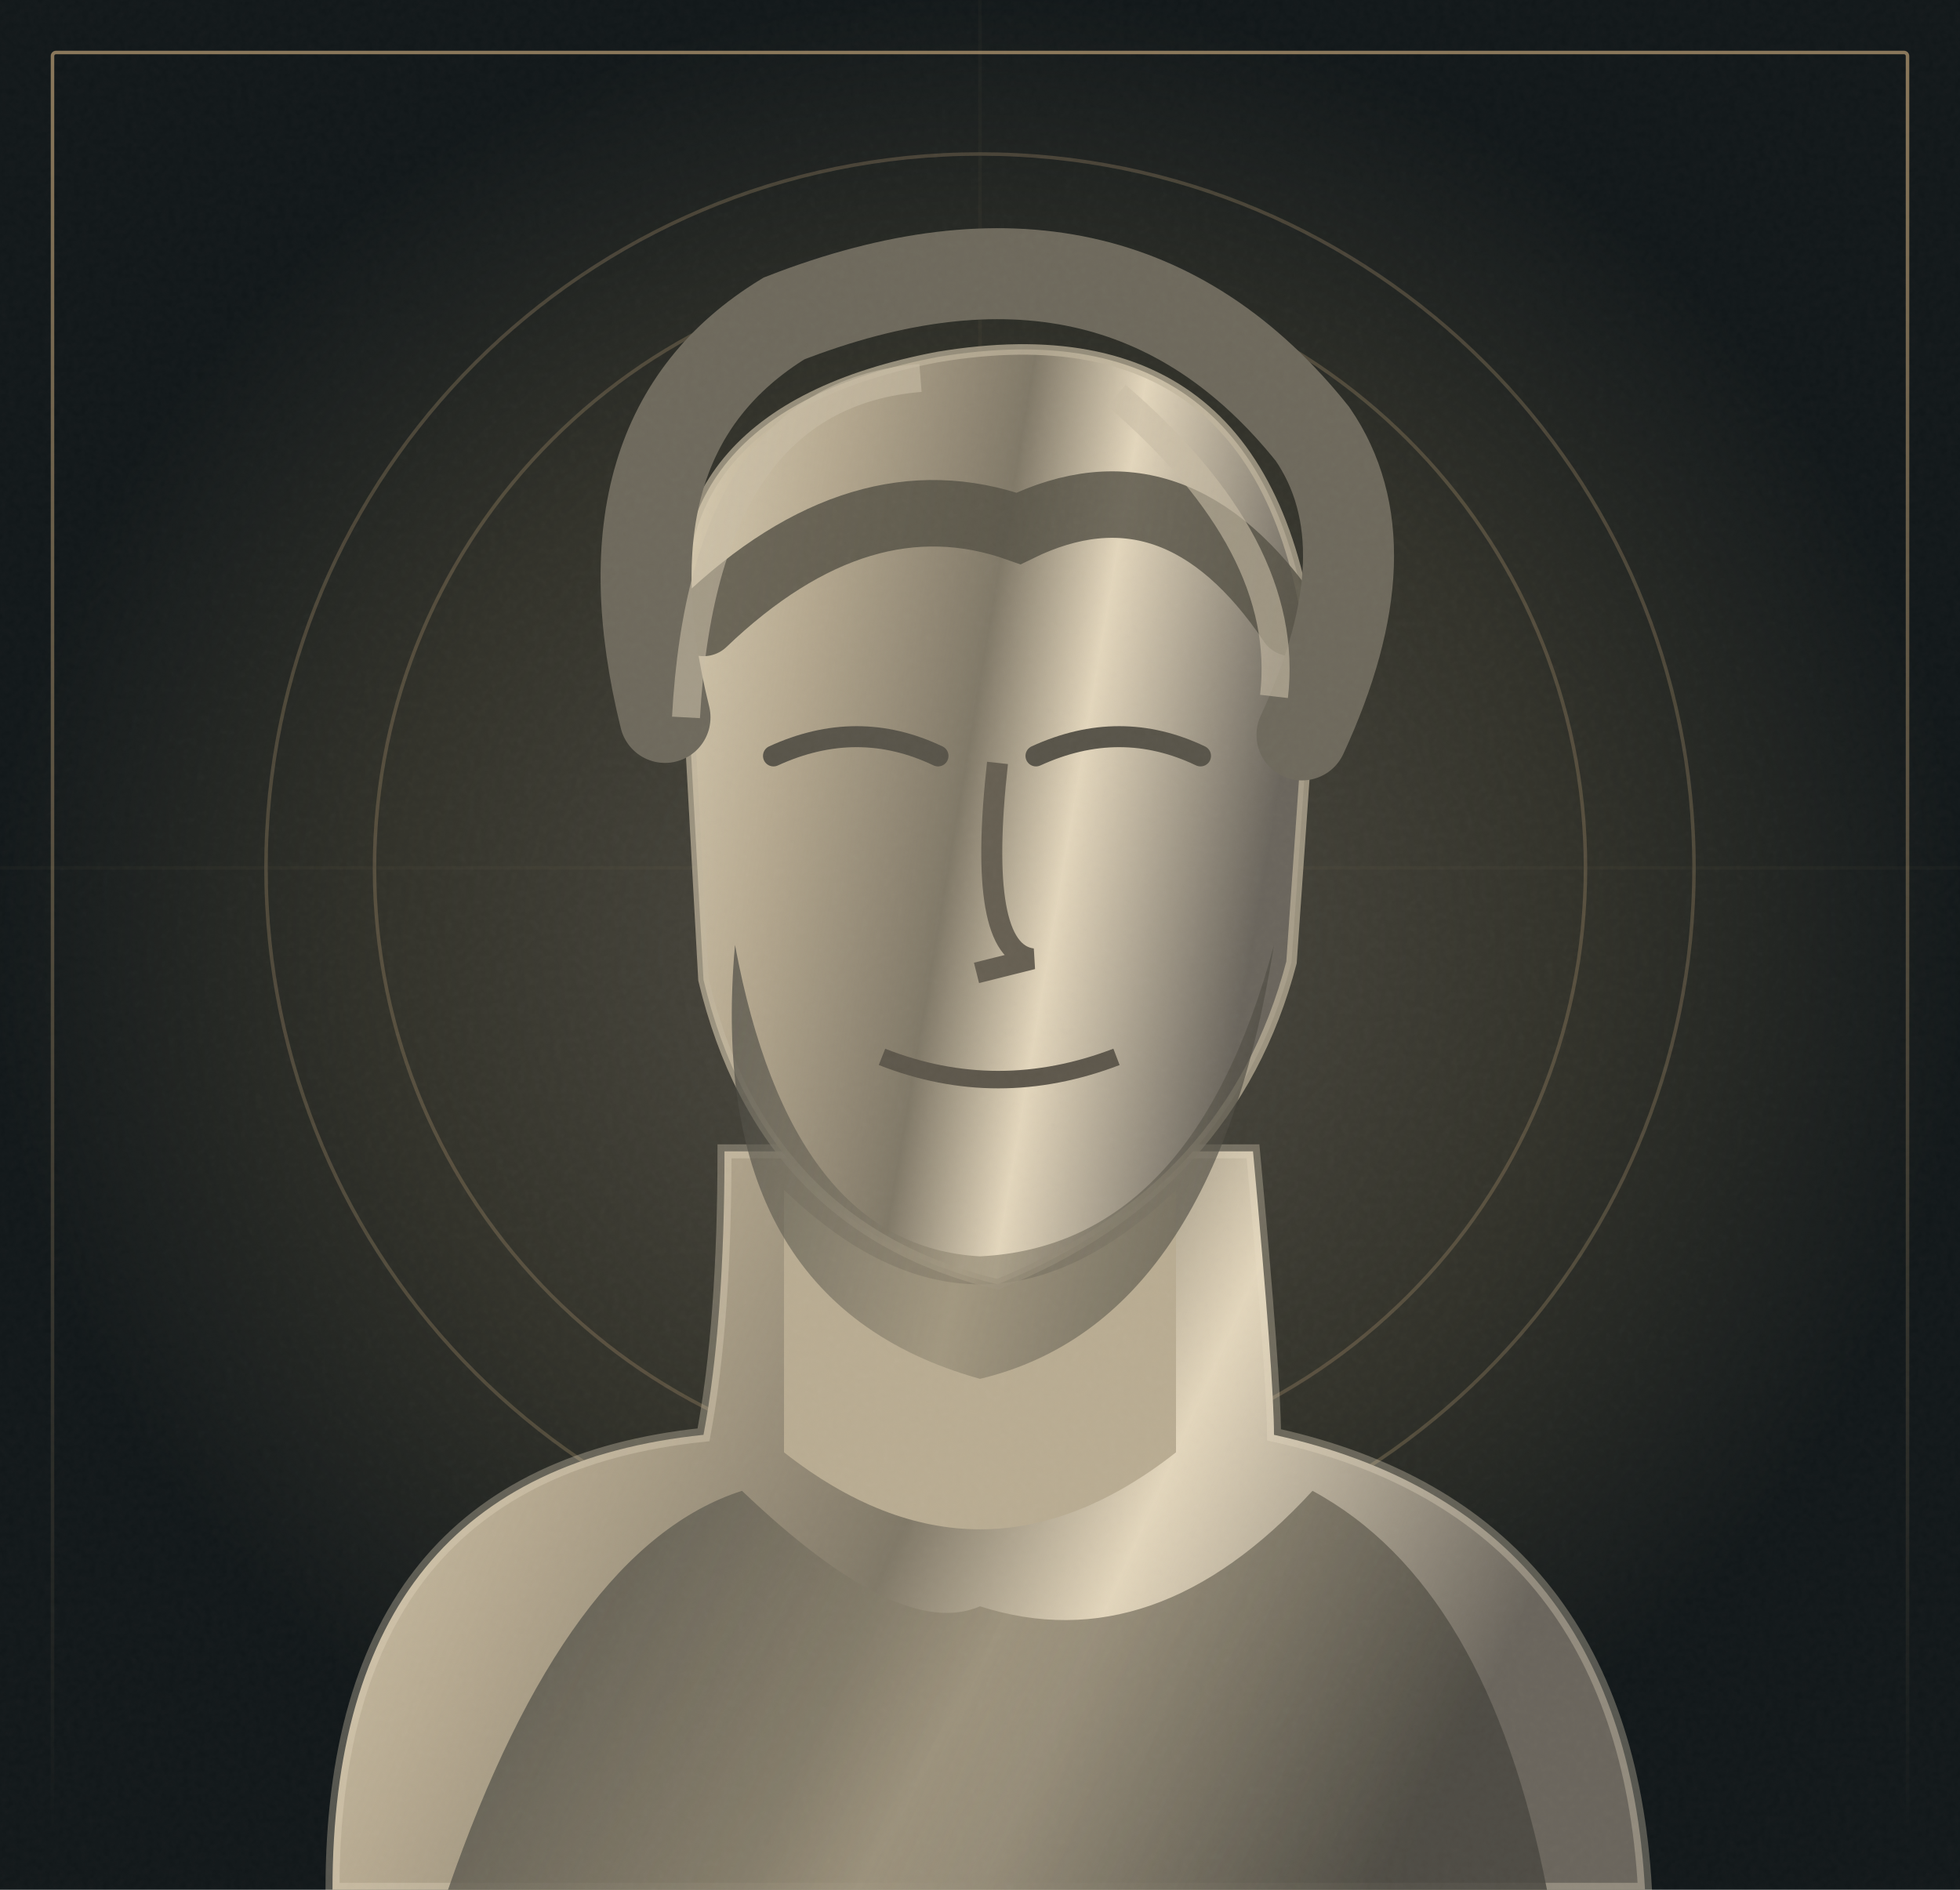
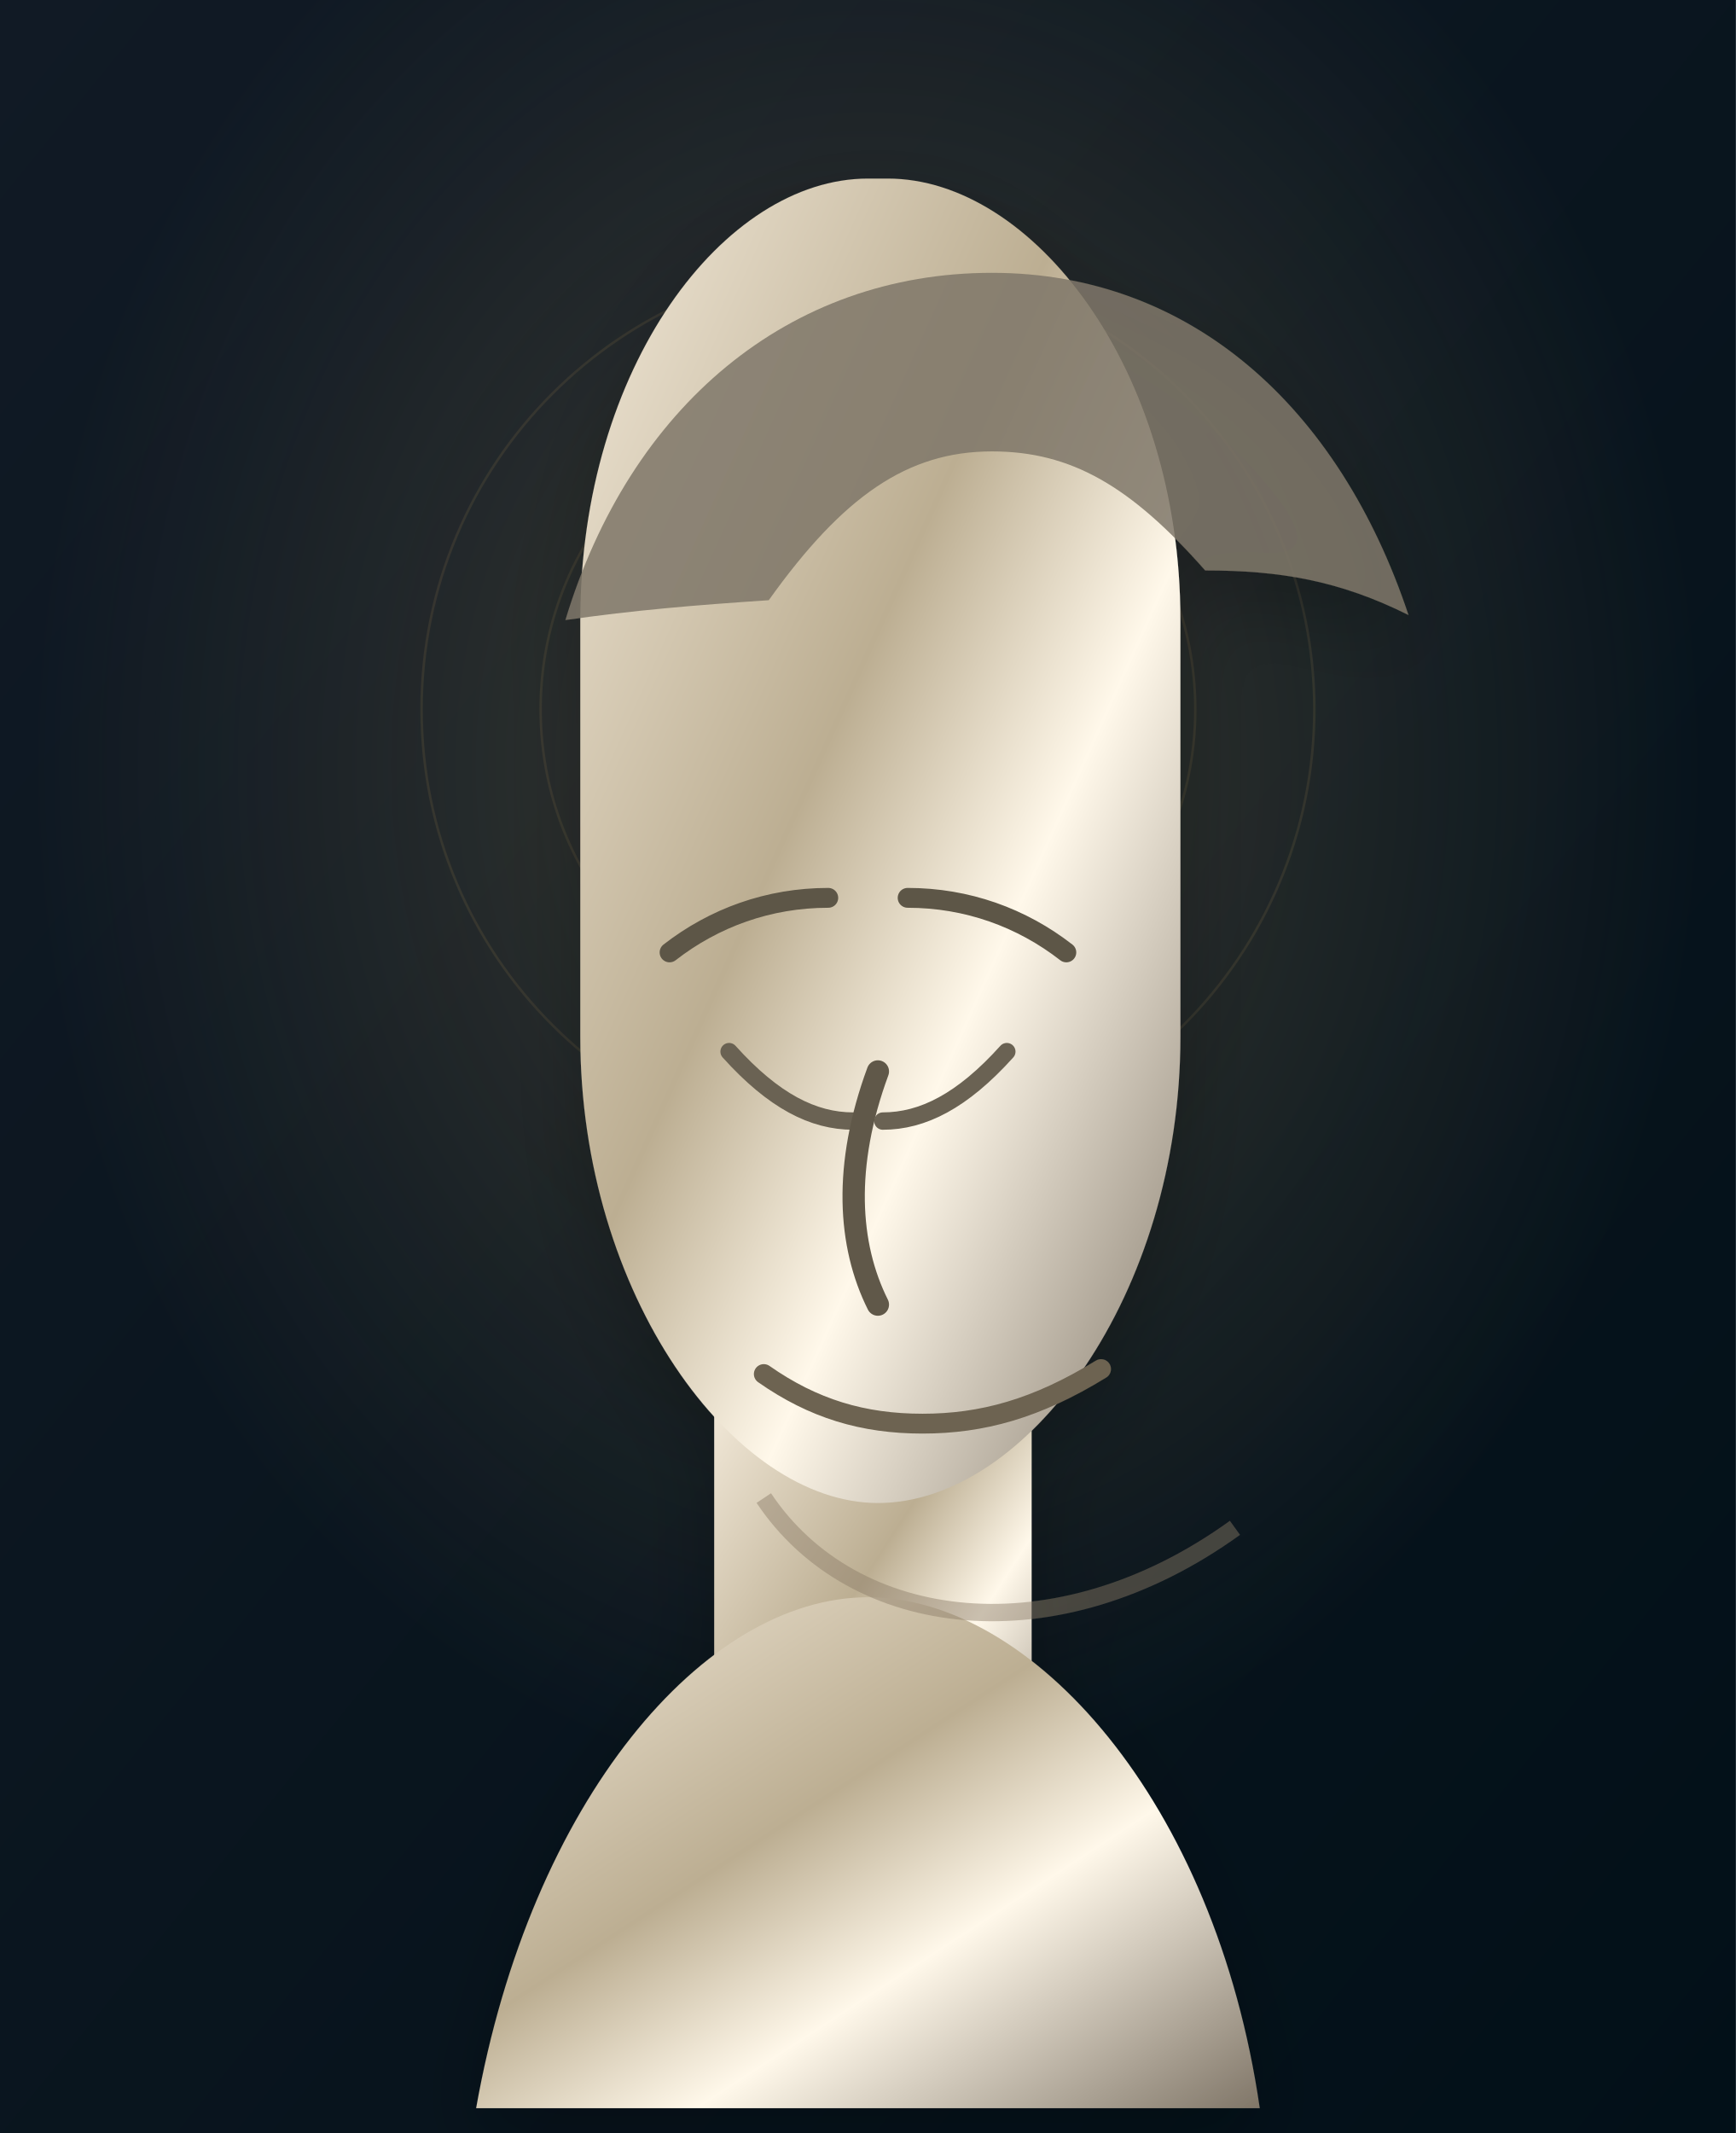
- <svg xmlns="http://www.w3.org/2000/svg" width="560" height="540" viewBox="0 0 560 540" role="img" aria-label="socrates">
+ <svg xmlns="http://www.w3.org/2000/svg" viewBox="0 0 700 860" role="img">
  <defs>
-     <radialGradient id="background">
-       <stop stop-color="#545046" />
-       <stop offset=".61" stop-color="#313129" />
-       <stop offset="1" stop-color="#111719" />
+     <linearGradient id="bg" x1="0" y1="0" x2="1" y2="1">
+       <stop offset="0" stop-color="#111a25" />
+       <stop offset="1" stop-color="#021018" />
+     </linearGradient>
+     <radialGradient id="glow" cx="50%" cy="36%" r="48%">
+       <stop offset="0" stop-color="#c9a96d" stop-opacity="0.25" />
+       <stop offset="1" stop-color="#c9a96d" stop-opacity="0" />
    </radialGradient>
-     <linearGradient id="stone" x1="0" y1="0" x2="1" y2=".25">
-       <stop stop-color="#ddd1b6" />
-       <stop offset=".25" stop-color="#b6a990" />
-       <stop offset=".53" stop-color="#807867" />
-       <stop offset=".7" stop-color="#e3d6bc" />
-       <stop offset="1" stop-color="#6a655c" />
+     <linearGradient id="stone" x1="0" y1="0" x2="1" y2="1">
+       <stop offset="0" stop-color="#f2e9d9" />
+       <stop offset="0.42" stop-color="#bcae92" />
+       <stop offset="0.64" stop-color="#fff8ea" />
+       <stop offset="1" stop-color="#7f7567" />
    </linearGradient>
-     <linearGradient id="shadow" x1="0" y1="0" x2="1" y2=".2">
-       <stop stop-color="#42423c" />
-       <stop offset=".55" stop-color="#968c76" />
-       <stop offset="1" stop-color="#48463e" />
-     </linearGradient>
-     <linearGradient id="edge" x1="0" y1="0" x2="0" y2="1">
-       <stop stop-color="#c8a97c" stop-opacity=".65" />
-       <stop offset="1" stop-color="#c8a97c" stop-opacity="0" />
-     </linearGradient>
-     <filter id="grain">
-       <feTurbulence type="fractalNoise" baseFrequency=".48" numOctaves="3" seed="6" stitchTiles="stitch" />
-       <feColorMatrix type="saturate" values="0" />
-       <feComponentTransfer>
-         <feFuncA type="linear" slope=".14" />
-       </feComponentTransfer>
-     </filter>
-     <filter id="blur">
-       <feGaussianBlur stdDeviation="21" />
+     <filter id="shadow">
+       <feDropShadow dx="0" dy="12" stdDeviation="16" flood-color="#000" flood-opacity="0.26" />
    </filter>
  </defs>
-   <rect width="560" height="540" fill="url(#background)" />
-   <g fill="none" stroke="#c8a97c" opacity=".25">
-     <circle cx="280" cy="248" r="204" />
-     <circle cx="280" cy="248" r="173" />
-     <path d="M0 248H560M280 0V540" stroke-opacity=".13" />
+   <rect width="700" height="860" fill="url(#bg)" />
+   <rect width="700" height="860" fill="url(#glow)" />
+   <g stroke="#8b7247" fill="none" opacity="0.18">
+     <circle cx="350" cy="286" r="180" />
+     <circle cx="350" cy="286" r="132" />
  </g>
-   <path d="M95 540 Q95 421 201 410 Q207 378 207 329 H358 Q364 394 364 410 Q464 432 470 540Z" fill="url(#stone)" stroke="#e8dbc1" stroke-opacity=".32" stroke-width="4" />
-   <path d="M128 540Q162 442 212 426Q257 469 280 459Q330 475 375 426Q425 453 442 540Z" fill="url(#shadow)" opacity=".82" />
-   <path d="M224 340Q280 394 336 340L336 415Q280 459 224 415Z" fill="#b9ac92" />
-   <path d="M196 189Q184 118 268 102Q364 86 375 189L369 275Q352 340 285 367Q218 351 201 280Z" fill="url(#stone)" stroke="#c1b69d" stroke-opacity=".7" stroke-width="3" />
-   <path d="M201 178Q246 135 291 151Q336 129 369 178" fill="none" stroke="#555246" stroke-width="19" stroke-linecap="round" opacity=".82" />
-   <path d="M221 216q24 -11 47 0m28 0q24 -11 47 0" fill="none" stroke="#585449" stroke-width="6" stroke-linecap="round" />
-   <path d="M285 218q-6 54 10 56l-16 4" fill="none" stroke="#665f52" stroke-width="6" />
-   <path d="M252 302q33 13 67 0" fill="none" stroke="#5d574b" stroke-width="5" />
-   <path d="M210 270Q226 356 280 359Q341 356 364 270Q347 378 280 394Q201 372 210 270Z" fill="url(#shadow)" opacity=".66" />
-   <path d="M190 205Q170 124 224 91Q319 54 375 124Q397 156 372 210" fill="none" stroke="#6e695c" stroke-width="26" stroke-linecap="round" />
-   <path d="M196 205Q201 113 263 108M319 113Q369 156 364 199" fill="none" stroke="#c8bda5" stroke-opacity=".6" stroke-width="8" />
-   <rect width="560" height="540" filter="url(#grain)" opacity=".24" />
-   <rect x="15" y="15" width="530" height="510" rx="1" fill="none" stroke="url(#edge)" stroke-width="1" />
+   <g filter="url(#shadow)">
+     <path d="M288 564h128v116c0 48-34 82-64 82-28 0-64-34-64-82z" fill="url(#stone)" />
+     <path d="M192 850c22-124 92-206 158-206s140 82 158 206" fill="url(#stone)" />
+     <path d="M234 250c0-102 58-178 116-178h8c58 0 118 76 118 178v168c0 104-62 188-122 188-58 0-120-84-120-188z" fill="url(#stone)" />
+     <path d="M228 250c26-86 90-140 172-140 80 0 140 54 168 138-28-14-52-18-82-18-30-34-54-48-86-48-34 0-60 18-90 60-30 2-54 4-82 8z" fill="#7f7768" opacity="0.85" />
+     <path d="M308 604c36 54 118 64 190 12" fill="none" stroke="#8a7b66" stroke-width="7" opacity="0.45" />
+     <path d="M270 384c18-14 40-22 64-22" fill="none" stroke="#5d5647" stroke-width="8" stroke-linecap="round" />
+     <path d="M430 384c-18-14-40-22-64-22" fill="none" stroke="#5d5647" stroke-width="8" stroke-linecap="round" />
+     <path d="M294 424c18 20 34 28 50 28" fill="none" stroke="#6a6252" stroke-width="7" stroke-linecap="round" />
+     <path d="M406 424c-18 20-34 28-50 28" fill="none" stroke="#6a6252" stroke-width="7" stroke-linecap="round" />
+     <path d="M354 432c-14 38-12 70 0 94" fill="none" stroke="#615949" stroke-width="9" stroke-linecap="round" />
+     <path d="M308 554c20 14 40 20 64 20s46-6 72-22" fill="none" stroke="#6d6351" stroke-width="8" stroke-linecap="round" />
+   </g>
</svg>
